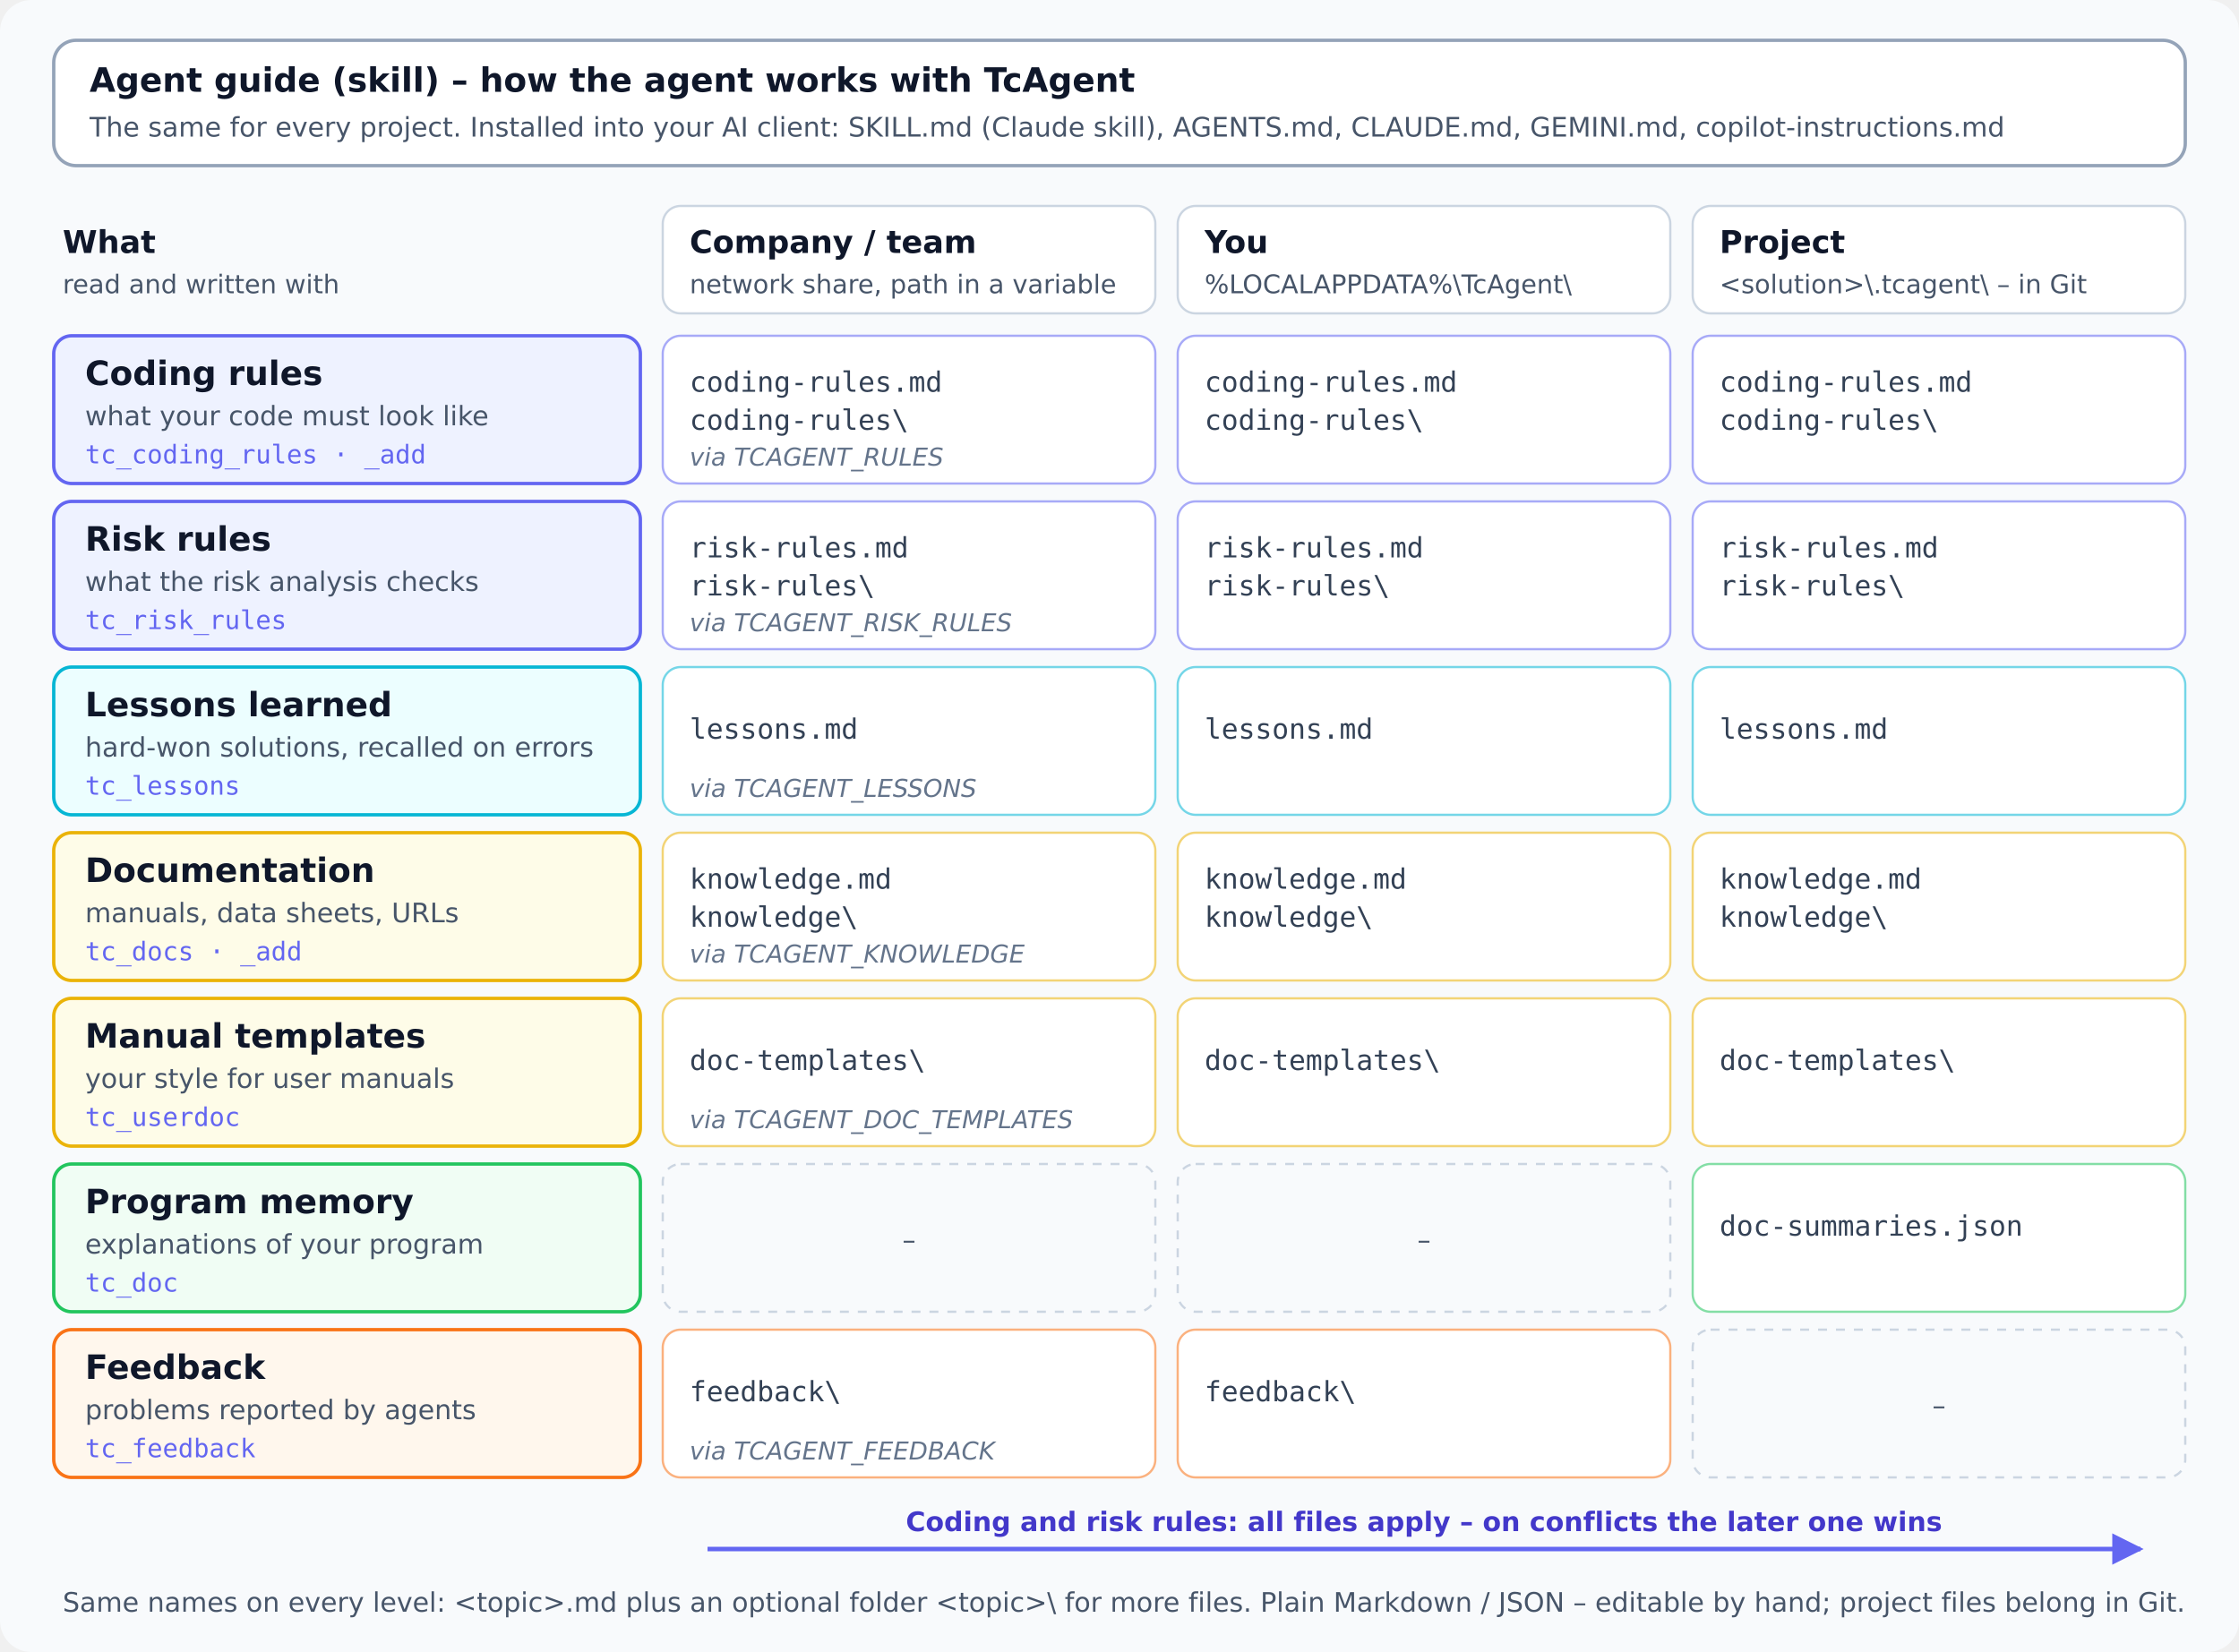
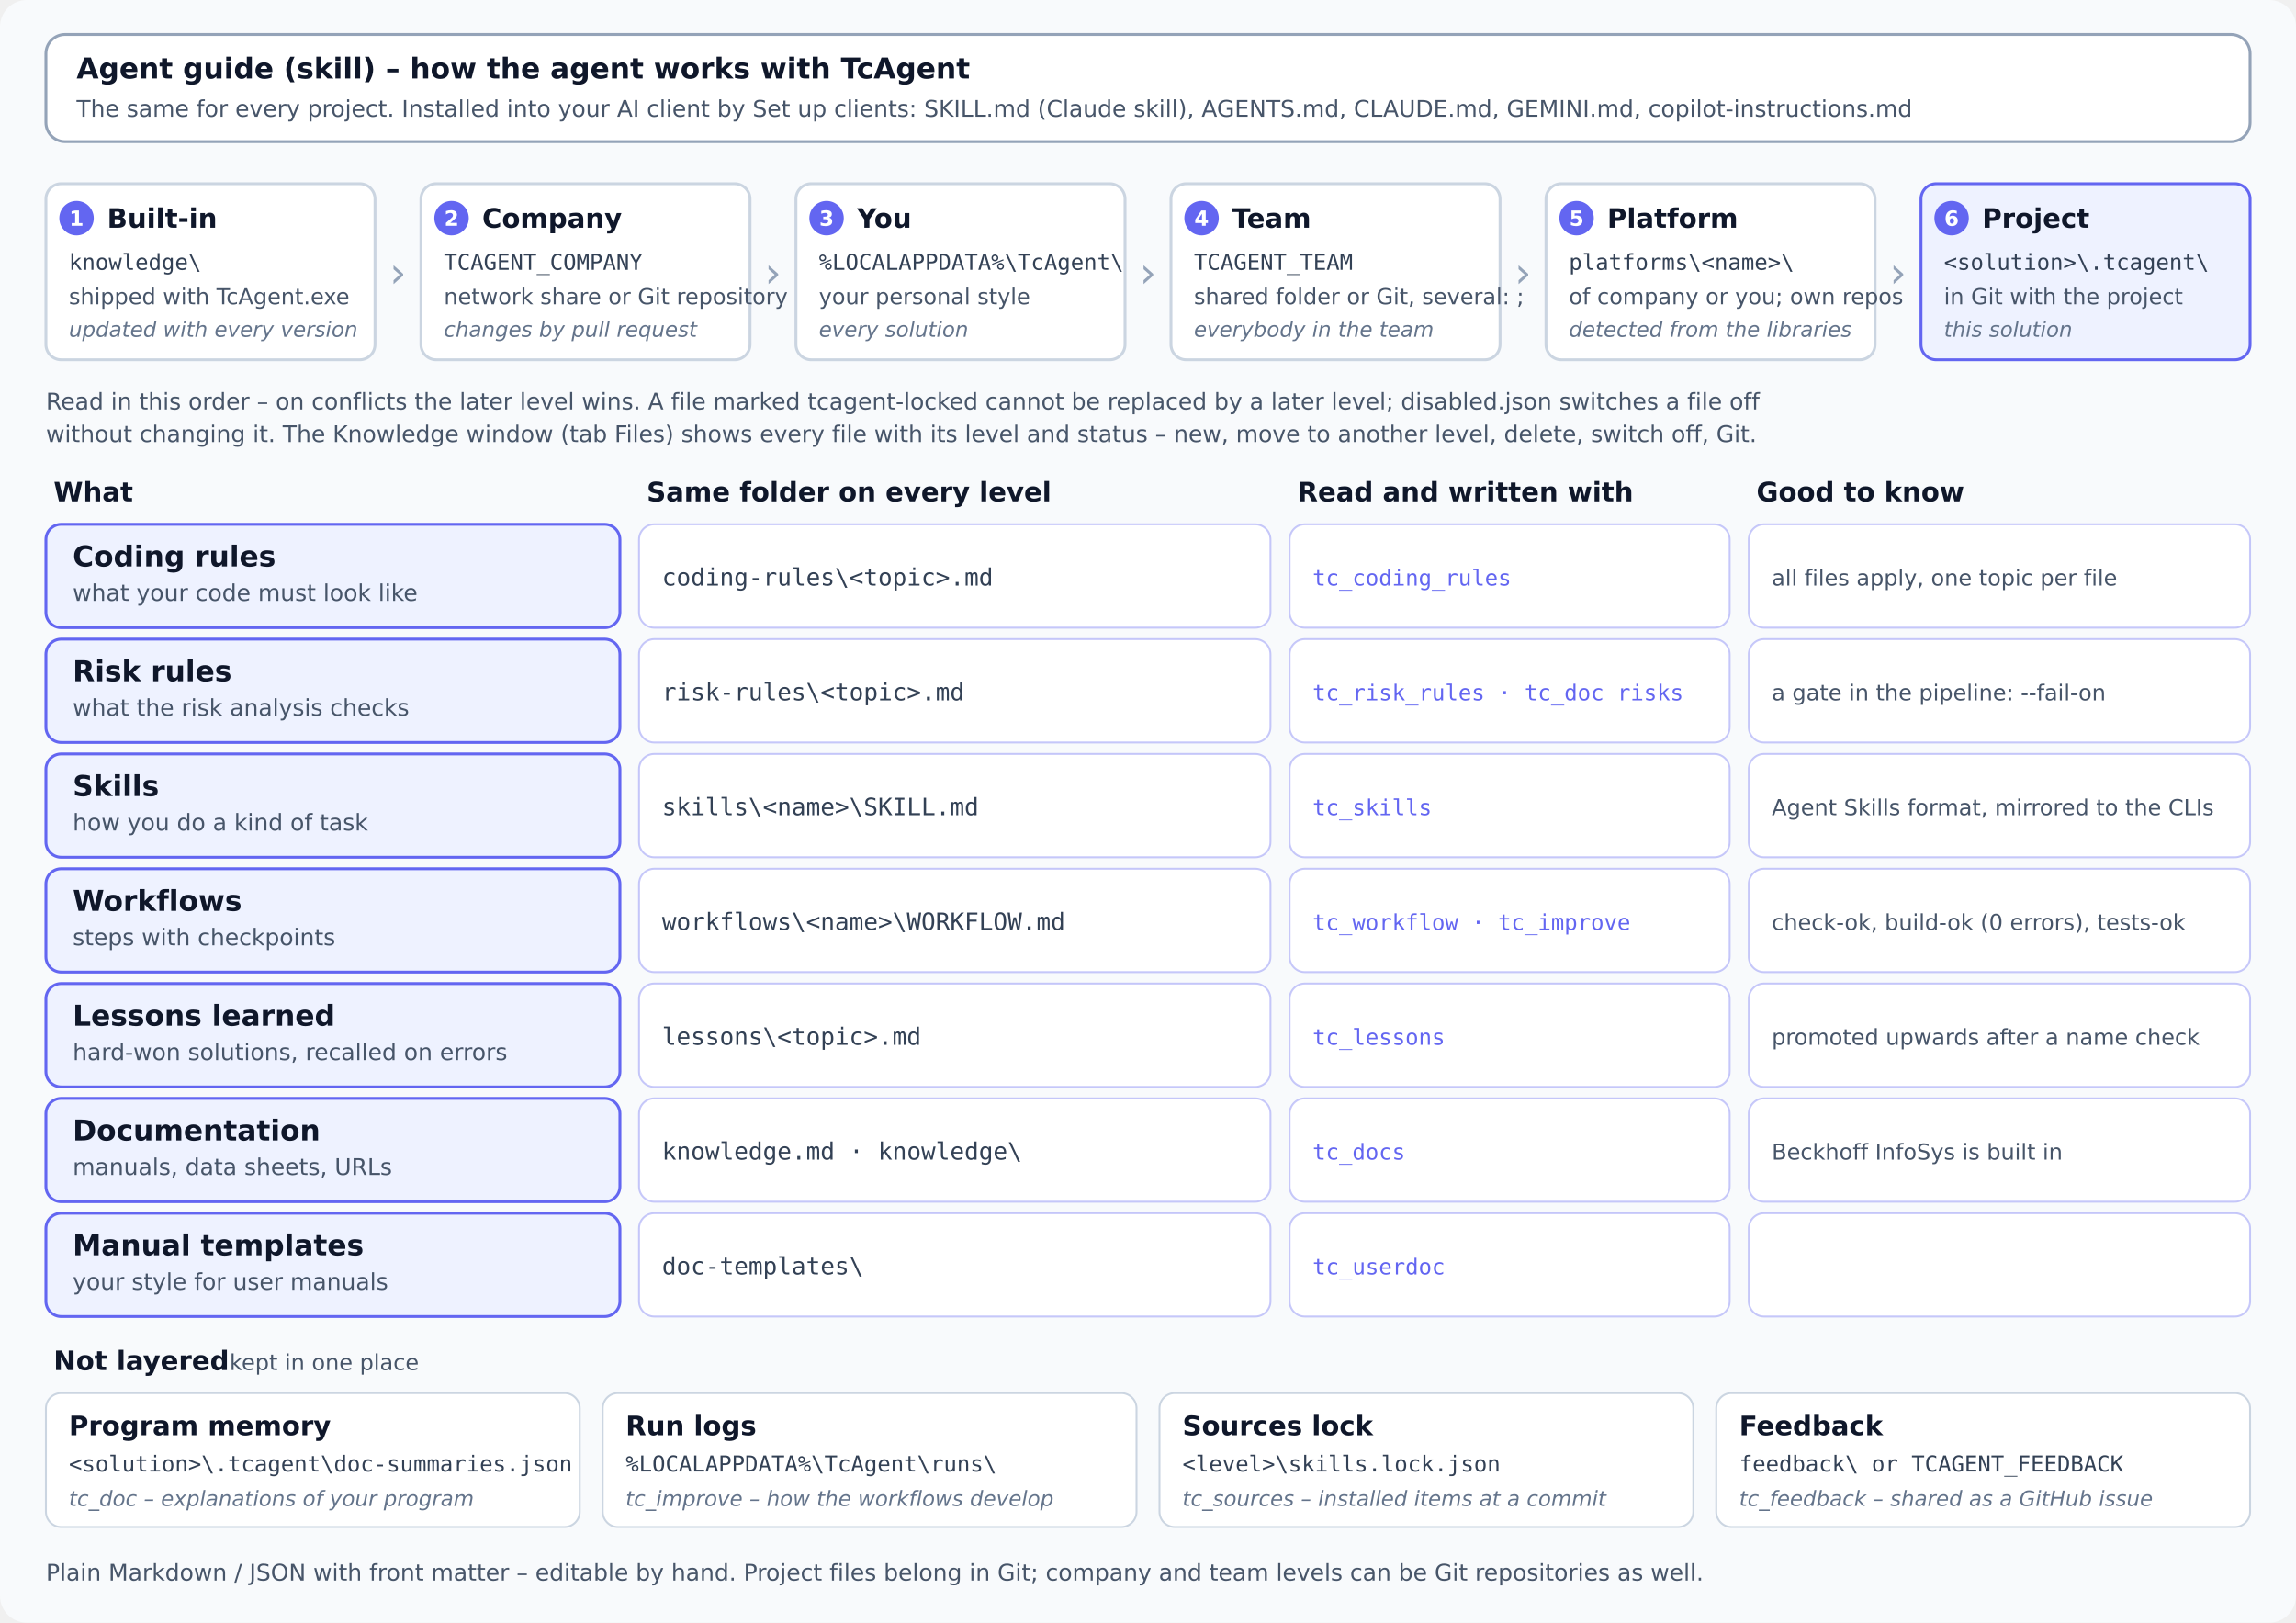
- <svg xmlns="http://www.w3.org/2000/svg" viewBox="0 0 1000 738" width="1000" height="738" role="img" aria-label="Where TcAgent keeps rules, risk rules, lessons, documentation sources, templates, program memory and feedback">
-   <style>text{font-family:"Segoe UI",system-ui,-apple-system,"DejaVu Sans",sans-serif}.t{font-size:15px;font-weight:700;fill:#0f172a}.s{font-size:12px;fill:#475569}.m{font-family:Consolas,"DejaVu Sans Mono",monospace;font-size:12.5px;fill:#334155}.tool{font-family:Consolas,"DejaVu Sans Mono",monospace;font-size:11.5px;fill:#6366f1}.h{font-size:14px;font-weight:700;fill:#0f172a}.hs{font-size:11.5px;fill:#475569}.v{font-size:11px;fill:#64748b;font-style:italic}</style>
-   <rect x="0" y="0" width="1000" height="738" rx="14" fill="#f8fafc" />
-   <rect x="24" y="18" width="952" height="56" rx="10" fill="#ffffff" stroke="#94a3b8" stroke-width="1.5" />
+ <svg xmlns="http://www.w3.org/2000/svg" viewBox="0 0 1200 848" width="1200" height="848" role="img" aria-label="Where TcAgent keeps its knowledge: six levels from built-in to project, the same folder names on every level, and the files that are not layered">
+   <style>text{font-family:"Segoe UI",system-ui,-apple-system,"DejaVu Sans",sans-serif}.t{font-size:15px;font-weight:700;fill:#0f172a}.s{font-size:12px;fill:#475569}.m{font-family:Consolas,"DejaVu Sans Mono",monospace;font-size:12.5px;fill:#334155}.tool{font-family:Consolas,"DejaVu Sans Mono",monospace;font-size:11.5px;fill:#6366f1}.h{font-size:14px;font-weight:700;fill:#0f172a}.hs{font-size:11.5px;fill:#475569}.v{font-size:11px;fill:#64748b;font-style:italic}.n{font-size:11px;font-weight:700;fill:#ffffff}.ar{font-size:22px;fill:#94a3b8}</style>
+   <rect x="0" y="0" width="1200" height="848" rx="14" fill="#f8fafc" />
+   <rect x="24" y="18" width="1152" height="56" rx="10" fill="#ffffff" stroke="#94a3b8" stroke-width="1.5" />
  <text x="40" y="41" class="t">Agent guide (skill) – how the agent works with TcAgent</text>
-   <text x="40" y="61" class="s">The same for every project. Installed into your AI client: SKILL.md (Claude skill), AGENTS.md, CLAUDE.md, GEMINI.md, copilot-instructions.md</text>
-   <rect x="296" y="92" width="220" height="48" rx="8" fill="#ffffff" stroke="#cbd5e1" />
-   <text x="308" y="113" class="h">Company / team</text>
-   <text x="308" y="131" class="hs">network share, path in a variable</text>
-   <rect x="526" y="92" width="220" height="48" rx="8" fill="#ffffff" stroke="#cbd5e1" />
-   <text x="538" y="113" class="h">You</text>
-   <text x="538" y="131" class="hs">%LOCALAPPDATA%\TcAgent\</text>
-   <rect x="756" y="92" width="220" height="48" rx="8" fill="#ffffff" stroke="#cbd5e1" />
-   <text x="768" y="113" class="h">Project</text>
-   <text x="768" y="131" class="hs">&lt;solution&gt;\.tcagent\  – in Git</text>
-   <text x="28" y="113" class="h">What</text>
-   <text x="28" y="131" class="hs">read and written with</text>
-   <rect x="24" y="150" width="262" height="66" rx="8" fill="#eef2ff" stroke="#6366f1" stroke-width="1.5" />
-   <text x="38" y="172" class="t">Coding rules</text>
-   <text x="38" y="190" class="s">what your code must look like</text>
-   <text x="38" y="207" class="tool">tc_coding_rules · _add</text>
-   <rect x="296" y="150" width="220" height="66" rx="8" fill="#ffffff" stroke="#6366f1" stroke-opacity="0.55" />
-   <text x="308" y="175" class="m">coding-rules.md</text>
-   <text x="308" y="192" class="m">coding-rules\</text>
-   <text x="308" y="208" class="v">via TCAGENT_RULES</text>
-   <rect x="526" y="150" width="220" height="66" rx="8" fill="#ffffff" stroke="#6366f1" stroke-opacity="0.55" />
-   <text x="538" y="175" class="m">coding-rules.md</text>
-   <text x="538" y="192" class="m">coding-rules\</text>
-   <rect x="756" y="150" width="220" height="66" rx="8" fill="#ffffff" stroke="#6366f1" stroke-opacity="0.55" />
-   <text x="768" y="175" class="m">coding-rules.md</text>
-   <text x="768" y="192" class="m">coding-rules\</text>
-   <rect x="24" y="224" width="262" height="66" rx="8" fill="#eef2ff" stroke="#6366f1" stroke-width="1.5" />
-   <text x="38" y="246" class="t">Risk rules</text>
-   <text x="38" y="264" class="s">what the risk analysis checks</text>
-   <text x="38" y="281" class="tool">tc_risk_rules</text>
-   <rect x="296" y="224" width="220" height="66" rx="8" fill="#ffffff" stroke="#6366f1" stroke-opacity="0.55" />
-   <text x="308" y="249" class="m">risk-rules.md</text>
-   <text x="308" y="266" class="m">risk-rules\</text>
-   <text x="308" y="282" class="v">via TCAGENT_RISK_RULES</text>
-   <rect x="526" y="224" width="220" height="66" rx="8" fill="#ffffff" stroke="#6366f1" stroke-opacity="0.55" />
-   <text x="538" y="249" class="m">risk-rules.md</text>
-   <text x="538" y="266" class="m">risk-rules\</text>
-   <rect x="756" y="224" width="220" height="66" rx="8" fill="#ffffff" stroke="#6366f1" stroke-opacity="0.55" />
-   <text x="768" y="249" class="m">risk-rules.md</text>
-   <text x="768" y="266" class="m">risk-rules\</text>
-   <rect x="24" y="298" width="262" height="66" rx="8" fill="#ecfeff" stroke="#06b6d4" stroke-width="1.5" />
-   <text x="38" y="320" class="t">Lessons learned</text>
-   <text x="38" y="338" class="s">hard-won solutions, recalled on errors</text>
-   <text x="38" y="355" class="tool">tc_lessons</text>
-   <rect x="296" y="298" width="220" height="66" rx="8" fill="#ffffff" stroke="#06b6d4" stroke-opacity="0.55" />
-   <text x="308" y="330.0" class="m">lessons.md</text>
-   <text x="308" y="356" class="v">via TCAGENT_LESSONS</text>
-   <rect x="526" y="298" width="220" height="66" rx="8" fill="#ffffff" stroke="#06b6d4" stroke-opacity="0.55" />
-   <text x="538" y="330.0" class="m">lessons.md</text>
-   <rect x="756" y="298" width="220" height="66" rx="8" fill="#ffffff" stroke="#06b6d4" stroke-opacity="0.55" />
-   <text x="768" y="330.0" class="m">lessons.md</text>
-   <rect x="24" y="372" width="262" height="66" rx="8" fill="#fefce8" stroke="#eab308" stroke-width="1.5" />
-   <text x="38" y="394" class="t">Documentation</text>
-   <text x="38" y="412" class="s">manuals, data sheets, URLs</text>
-   <text x="38" y="429" class="tool">tc_docs · _add</text>
-   <rect x="296" y="372" width="220" height="66" rx="8" fill="#ffffff" stroke="#eab308" stroke-opacity="0.55" />
-   <text x="308" y="397" class="m">knowledge.md</text>
-   <text x="308" y="414" class="m">knowledge\</text>
-   <text x="308" y="430" class="v">via TCAGENT_KNOWLEDGE</text>
-   <rect x="526" y="372" width="220" height="66" rx="8" fill="#ffffff" stroke="#eab308" stroke-opacity="0.55" />
-   <text x="538" y="397" class="m">knowledge.md</text>
-   <text x="538" y="414" class="m">knowledge\</text>
-   <rect x="756" y="372" width="220" height="66" rx="8" fill="#ffffff" stroke="#eab308" stroke-opacity="0.55" />
-   <text x="768" y="397" class="m">knowledge.md</text>
-   <text x="768" y="414" class="m">knowledge\</text>
-   <rect x="24" y="446" width="262" height="66" rx="8" fill="#fefce8" stroke="#eab308" stroke-width="1.5" />
-   <text x="38" y="468" class="t">Manual templates</text>
-   <text x="38" y="486" class="s">your style for user manuals</text>
-   <text x="38" y="503" class="tool">tc_userdoc</text>
-   <rect x="296" y="446" width="220" height="66" rx="8" fill="#ffffff" stroke="#eab308" stroke-opacity="0.55" />
-   <text x="308" y="478.0" class="m">doc-templates\</text>
-   <text x="308" y="504" class="v">via TCAGENT_DOC_TEMPLATES</text>
-   <rect x="526" y="446" width="220" height="66" rx="8" fill="#ffffff" stroke="#eab308" stroke-opacity="0.55" />
-   <text x="538" y="478.0" class="m">doc-templates\</text>
-   <rect x="756" y="446" width="220" height="66" rx="8" fill="#ffffff" stroke="#eab308" stroke-opacity="0.55" />
-   <text x="768" y="478.0" class="m">doc-templates\</text>
-   <rect x="24" y="520" width="262" height="66" rx="8" fill="#f0fdf4" stroke="#22c55e" stroke-width="1.5" />
-   <text x="38" y="542" class="t">Program memory</text>
-   <text x="38" y="560" class="s">explanations of your program</text>
-   <text x="38" y="577" class="tool">tc_doc</text>
-   <rect x="296" y="520" width="220" height="66" rx="8" fill="none" stroke="#cbd5e1" stroke-dasharray="4 4" />
-   <text x="406.0" y="558.0" class="s" text-anchor="middle">–</text>
-   <rect x="526" y="520" width="220" height="66" rx="8" fill="none" stroke="#cbd5e1" stroke-dasharray="4 4" />
-   <text x="636.0" y="558.0" class="s" text-anchor="middle">–</text>
-   <rect x="756" y="520" width="220" height="66" rx="8" fill="#ffffff" stroke="#22c55e" stroke-opacity="0.55" />
-   <text x="768" y="552.0" class="m">doc-summaries.json</text>
-   <rect x="24" y="594" width="262" height="66" rx="8" fill="#fff7ed" stroke="#f97316" stroke-width="1.5" />
-   <text x="38" y="616" class="t">Feedback</text>
-   <text x="38" y="634" class="s">problems reported by agents</text>
-   <text x="38" y="651" class="tool">tc_feedback</text>
-   <rect x="296" y="594" width="220" height="66" rx="8" fill="#ffffff" stroke="#f97316" stroke-opacity="0.55" />
-   <text x="308" y="626.0" class="m">feedback\</text>
-   <text x="308" y="652" class="v">via TCAGENT_FEEDBACK</text>
-   <rect x="526" y="594" width="220" height="66" rx="8" fill="#ffffff" stroke="#f97316" stroke-opacity="0.55" />
-   <text x="538" y="626.0" class="m">feedback\</text>
-   <rect x="756" y="594" width="220" height="66" rx="8" fill="none" stroke="#cbd5e1" stroke-dasharray="4 4" />
-   <text x="866.0" y="632.0" class="s" text-anchor="middle">–</text>
-   <defs>
-     <marker id="ar" viewBox="0 0 10 10" refX="9" refY="5" markerWidth="7" markerHeight="7" orient="auto">
-       <path d="M0,0 L10,5 L0,10 z" fill="#6366f1" />
-     </marker>
-   </defs>
-   <line x1="316" y1="692" x2="956" y2="692" stroke="#6366f1" stroke-width="2" marker-end="url(#ar)" />
-   <text x="636.0" y="684" class="s" text-anchor="middle" style="fill:#4338ca;font-weight:600">Coding and risk rules: all files apply – on conflicts the later one wins</text>
-   <text x="28" y="720" class="s">Same names on every level: &lt;topic&gt;.md plus an optional folder &lt;topic&gt;\ for more files. Plain Markdown / JSON – editable by hand; project files belong in Git.</text>
+   <text x="40" y="61" class="s">The same for every project. Installed into your AI client by Set up clients: SKILL.md (Claude skill), AGENTS.md, CLAUDE.md, GEMINI.md, copilot-instructions.md</text>
+   <rect x="24" y="96" width="172" height="92" rx="8" fill="#ffffff" stroke="#cbd5e1" stroke-width="1.5" />
+   <circle cx="40" cy="114" r="9" fill="#6366f1" />
+   <text x="40" y="118" class="n" text-anchor="middle">1</text>
+   <text x="56" y="119" class="h">Built-in</text>
+   <text x="36" y="141" class="m" style="font-size:11.5px">knowledge\</text>
+   <text x="36" y="159" class="hs">shipped with TcAgent.exe</text>
+   <text x="36" y="176" class="v">updated with every version</text>
+   <text x="208.0" y="150" class="ar" text-anchor="middle">›</text>
+   <rect x="220" y="96" width="172" height="92" rx="8" fill="#ffffff" stroke="#cbd5e1" stroke-width="1.5" />
+   <circle cx="236" cy="114" r="9" fill="#6366f1" />
+   <text x="236" y="118" class="n" text-anchor="middle">2</text>
+   <text x="252" y="119" class="h">Company</text>
+   <text x="232" y="141" class="m" style="font-size:11.5px">TCAGENT_COMPANY</text>
+   <text x="232" y="159" class="hs">network share or Git repository</text>
+   <text x="232" y="176" class="v">changes by pull request</text>
+   <text x="404.0" y="150" class="ar" text-anchor="middle">›</text>
+   <rect x="416" y="96" width="172" height="92" rx="8" fill="#ffffff" stroke="#cbd5e1" stroke-width="1.5" />
+   <circle cx="432" cy="114" r="9" fill="#6366f1" />
+   <text x="432" y="118" class="n" text-anchor="middle">3</text>
+   <text x="448" y="119" class="h">You</text>
+   <text x="428" y="141" class="m" style="font-size:11.5px">%LOCALAPPDATA%\TcAgent\</text>
+   <text x="428" y="159" class="hs">your personal style</text>
+   <text x="428" y="176" class="v">every solution</text>
+   <text x="600.0" y="150" class="ar" text-anchor="middle">›</text>
+   <rect x="612" y="96" width="172" height="92" rx="8" fill="#ffffff" stroke="#cbd5e1" stroke-width="1.5" />
+   <circle cx="628" cy="114" r="9" fill="#6366f1" />
+   <text x="628" y="118" class="n" text-anchor="middle">4</text>
+   <text x="644" y="119" class="h">Team</text>
+   <text x="624" y="141" class="m" style="font-size:11.5px">TCAGENT_TEAM</text>
+   <text x="624" y="159" class="hs">shared folder or Git, several: ;</text>
+   <text x="624" y="176" class="v">everybody in the team</text>
+   <text x="796.0" y="150" class="ar" text-anchor="middle">›</text>
+   <rect x="808" y="96" width="172" height="92" rx="8" fill="#ffffff" stroke="#cbd5e1" stroke-width="1.5" />
+   <circle cx="824" cy="114" r="9" fill="#6366f1" />
+   <text x="824" y="118" class="n" text-anchor="middle">5</text>
+   <text x="840" y="119" class="h">Platform</text>
+   <text x="820" y="141" class="m" style="font-size:11.5px">platforms\&lt;name&gt;\</text>
+   <text x="820" y="159" class="hs">of company or you; own repos</text>
+   <text x="820" y="176" class="v">detected from the libraries</text>
+   <text x="992.0" y="150" class="ar" text-anchor="middle">›</text>
+   <rect x="1004" y="96" width="172" height="92" rx="8" fill="#eef2ff" stroke="#6366f1" stroke-width="1.5" />
+   <circle cx="1020" cy="114" r="9" fill="#6366f1" />
+   <text x="1020" y="118" class="n" text-anchor="middle">6</text>
+   <text x="1036" y="119" class="h">Project</text>
+   <text x="1016" y="141" class="m" style="font-size:11.5px">&lt;solution&gt;\.tcagent\</text>
+   <text x="1016" y="159" class="hs">in Git with the project</text>
+   <text x="1016" y="176" class="v">this solution</text>
+   <text x="24" y="214" class="s">Read in this order – on conflicts the later level wins. A file marked tcagent-locked cannot be replaced by a later level; disabled.json switches a file off</text>
+   <text x="24" y="231" class="s">without changing it. The Knowledge window (tab Files) shows every file with its level and status – new, move to another level, delete, switch off, Git.</text>
+   <text x="28" y="262" class="h">What</text>
+   <text x="338" y="262" class="h">Same folder on every level</text>
+   <text x="678" y="262" class="h">Read and written with</text>
+   <text x="918" y="262" class="h">Good to know</text>
+   <rect x="24" y="274" width="300" height="54" rx="8" fill="#eef2ff" stroke="#6366f1" stroke-width="1.5" />
+   <text x="38" y="296" class="t">Coding rules</text>
+   <text x="38" y="314" class="s">what your code must look like</text>
+   <rect x="334" y="274" width="330" height="54" rx="8" fill="#ffffff" stroke="#6366f1" stroke-opacity="0.35" />
+   <rect x="674" y="274" width="230" height="54" rx="8" fill="#ffffff" stroke="#6366f1" stroke-opacity="0.35" />
+   <rect x="914" y="274" width="262" height="54" rx="8" fill="#ffffff" stroke="#6366f1" stroke-opacity="0.35" />
+   <text x="346" y="306" class="m">coding-rules\&lt;topic&gt;.md</text>
+   <text x="686" y="306" class="tool">tc_coding_rules</text>
+   <text x="926" y="306" class="hs">all files apply, one topic per file</text>
+   <rect x="24" y="334" width="300" height="54" rx="8" fill="#eef2ff" stroke="#6366f1" stroke-width="1.5" />
+   <text x="38" y="356" class="t">Risk rules</text>
+   <text x="38" y="374" class="s">what the risk analysis checks</text>
+   <rect x="334" y="334" width="330" height="54" rx="8" fill="#ffffff" stroke="#6366f1" stroke-opacity="0.35" />
+   <rect x="674" y="334" width="230" height="54" rx="8" fill="#ffffff" stroke="#6366f1" stroke-opacity="0.35" />
+   <rect x="914" y="334" width="262" height="54" rx="8" fill="#ffffff" stroke="#6366f1" stroke-opacity="0.35" />
+   <text x="346" y="366" class="m">risk-rules\&lt;topic&gt;.md</text>
+   <text x="686" y="366" class="tool">tc_risk_rules · tc_doc risks</text>
+   <text x="926" y="366" class="hs">a gate in the pipeline: --fail-on</text>
+   <rect x="24" y="394" width="300" height="54" rx="8" fill="#eef2ff" stroke="#6366f1" stroke-width="1.5" />
+   <text x="38" y="416" class="t">Skills</text>
+   <text x="38" y="434" class="s">how you do a kind of task</text>
+   <rect x="334" y="394" width="330" height="54" rx="8" fill="#ffffff" stroke="#6366f1" stroke-opacity="0.35" />
+   <rect x="674" y="394" width="230" height="54" rx="8" fill="#ffffff" stroke="#6366f1" stroke-opacity="0.35" />
+   <rect x="914" y="394" width="262" height="54" rx="8" fill="#ffffff" stroke="#6366f1" stroke-opacity="0.35" />
+   <text x="346" y="426" class="m">skills\&lt;name&gt;\SKILL.md</text>
+   <text x="686" y="426" class="tool">tc_skills</text>
+   <text x="926" y="426" class="hs">Agent Skills format, mirrored to the CLIs</text>
+   <rect x="24" y="454" width="300" height="54" rx="8" fill="#eef2ff" stroke="#6366f1" stroke-width="1.5" />
+   <text x="38" y="476" class="t">Workflows</text>
+   <text x="38" y="494" class="s">steps with checkpoints</text>
+   <rect x="334" y="454" width="330" height="54" rx="8" fill="#ffffff" stroke="#6366f1" stroke-opacity="0.35" />
+   <rect x="674" y="454" width="230" height="54" rx="8" fill="#ffffff" stroke="#6366f1" stroke-opacity="0.35" />
+   <rect x="914" y="454" width="262" height="54" rx="8" fill="#ffffff" stroke="#6366f1" stroke-opacity="0.35" />
+   <text x="346" y="486" class="m">workflows\&lt;name&gt;\WORKFLOW.md</text>
+   <text x="686" y="486" class="tool">tc_workflow · tc_improve</text>
+   <text x="926" y="486" class="hs">check-ok, build-ok (0 errors), tests-ok</text>
+   <rect x="24" y="514" width="300" height="54" rx="8" fill="#eef2ff" stroke="#6366f1" stroke-width="1.5" />
+   <text x="38" y="536" class="t">Lessons learned</text>
+   <text x="38" y="554" class="s">hard-won solutions, recalled on errors</text>
+   <rect x="334" y="514" width="330" height="54" rx="8" fill="#ffffff" stroke="#6366f1" stroke-opacity="0.35" />
+   <rect x="674" y="514" width="230" height="54" rx="8" fill="#ffffff" stroke="#6366f1" stroke-opacity="0.35" />
+   <rect x="914" y="514" width="262" height="54" rx="8" fill="#ffffff" stroke="#6366f1" stroke-opacity="0.35" />
+   <text x="346" y="546" class="m">lessons\&lt;topic&gt;.md</text>
+   <text x="686" y="546" class="tool">tc_lessons</text>
+   <text x="926" y="546" class="hs">promoted upwards after a name check</text>
+   <rect x="24" y="574" width="300" height="54" rx="8" fill="#eef2ff" stroke="#6366f1" stroke-width="1.5" />
+   <text x="38" y="596" class="t">Documentation</text>
+   <text x="38" y="614" class="s">manuals, data sheets, URLs</text>
+   <rect x="334" y="574" width="330" height="54" rx="8" fill="#ffffff" stroke="#6366f1" stroke-opacity="0.35" />
+   <rect x="674" y="574" width="230" height="54" rx="8" fill="#ffffff" stroke="#6366f1" stroke-opacity="0.35" />
+   <rect x="914" y="574" width="262" height="54" rx="8" fill="#ffffff" stroke="#6366f1" stroke-opacity="0.35" />
+   <text x="346" y="606" class="m">knowledge.md · knowledge\</text>
+   <text x="686" y="606" class="tool">tc_docs</text>
+   <text x="926" y="606" class="hs">Beckhoff InfoSys is built in</text>
+   <rect x="24" y="634" width="300" height="54" rx="8" fill="#eef2ff" stroke="#6366f1" stroke-width="1.5" />
+   <text x="38" y="656" class="t">Manual templates</text>
+   <text x="38" y="674" class="s">your style for user manuals</text>
+   <rect x="334" y="634" width="330" height="54" rx="8" fill="#ffffff" stroke="#6366f1" stroke-opacity="0.35" />
+   <rect x="674" y="634" width="230" height="54" rx="8" fill="#ffffff" stroke="#6366f1" stroke-opacity="0.35" />
+   <rect x="914" y="634" width="262" height="54" rx="8" fill="#ffffff" stroke="#6366f1" stroke-opacity="0.35" />
+   <text x="346" y="666" class="m">doc-templates\</text>
+   <text x="686" y="666" class="tool">tc_userdoc</text>
+   <text x="28" y="716" class="h">Not layered</text>
+   <text x="120" y="716" class="hs">kept in one place</text>
+   <rect x="24" y="728" width="279" height="70" rx="8" fill="#ffffff" stroke="#cbd5e1" />
+   <text x="36" y="750" class="t" style="font-size:14px">Program memory</text>
+   <text x="36" y="769" class="m" style="font-size:11.5px">&lt;solution&gt;\.tcagent\doc-summaries.json</text>
+   <text x="36" y="787" class="v">tc_doc – explanations of your program</text>
+   <rect x="315" y="728" width="279" height="70" rx="8" fill="#ffffff" stroke="#cbd5e1" />
+   <text x="327" y="750" class="t" style="font-size:14px">Run logs</text>
+   <text x="327" y="769" class="m" style="font-size:11.5px">%LOCALAPPDATA%\TcAgent\runs\</text>
+   <text x="327" y="787" class="v">tc_improve – how the workflows develop</text>
+   <rect x="606" y="728" width="279" height="70" rx="8" fill="#ffffff" stroke="#cbd5e1" />
+   <text x="618" y="750" class="t" style="font-size:14px">Sources lock</text>
+   <text x="618" y="769" class="m" style="font-size:11.5px">&lt;level&gt;\skills.lock.json</text>
+   <text x="618" y="787" class="v">tc_sources – installed items at a commit</text>
+   <rect x="897" y="728" width="279" height="70" rx="8" fill="#ffffff" stroke="#cbd5e1" />
+   <text x="909" y="750" class="t" style="font-size:14px">Feedback</text>
+   <text x="909" y="769" class="m" style="font-size:11.5px">feedback\ or TCAGENT_FEEDBACK</text>
+   <text x="909" y="787" class="v">tc_feedback – shared as a GitHub issue</text>
+   <text x="24" y="826" class="s">Plain Markdown / JSON with front matter – editable by hand. Project files belong in Git; company and team levels can be Git repositories as well.</text>
</svg>
